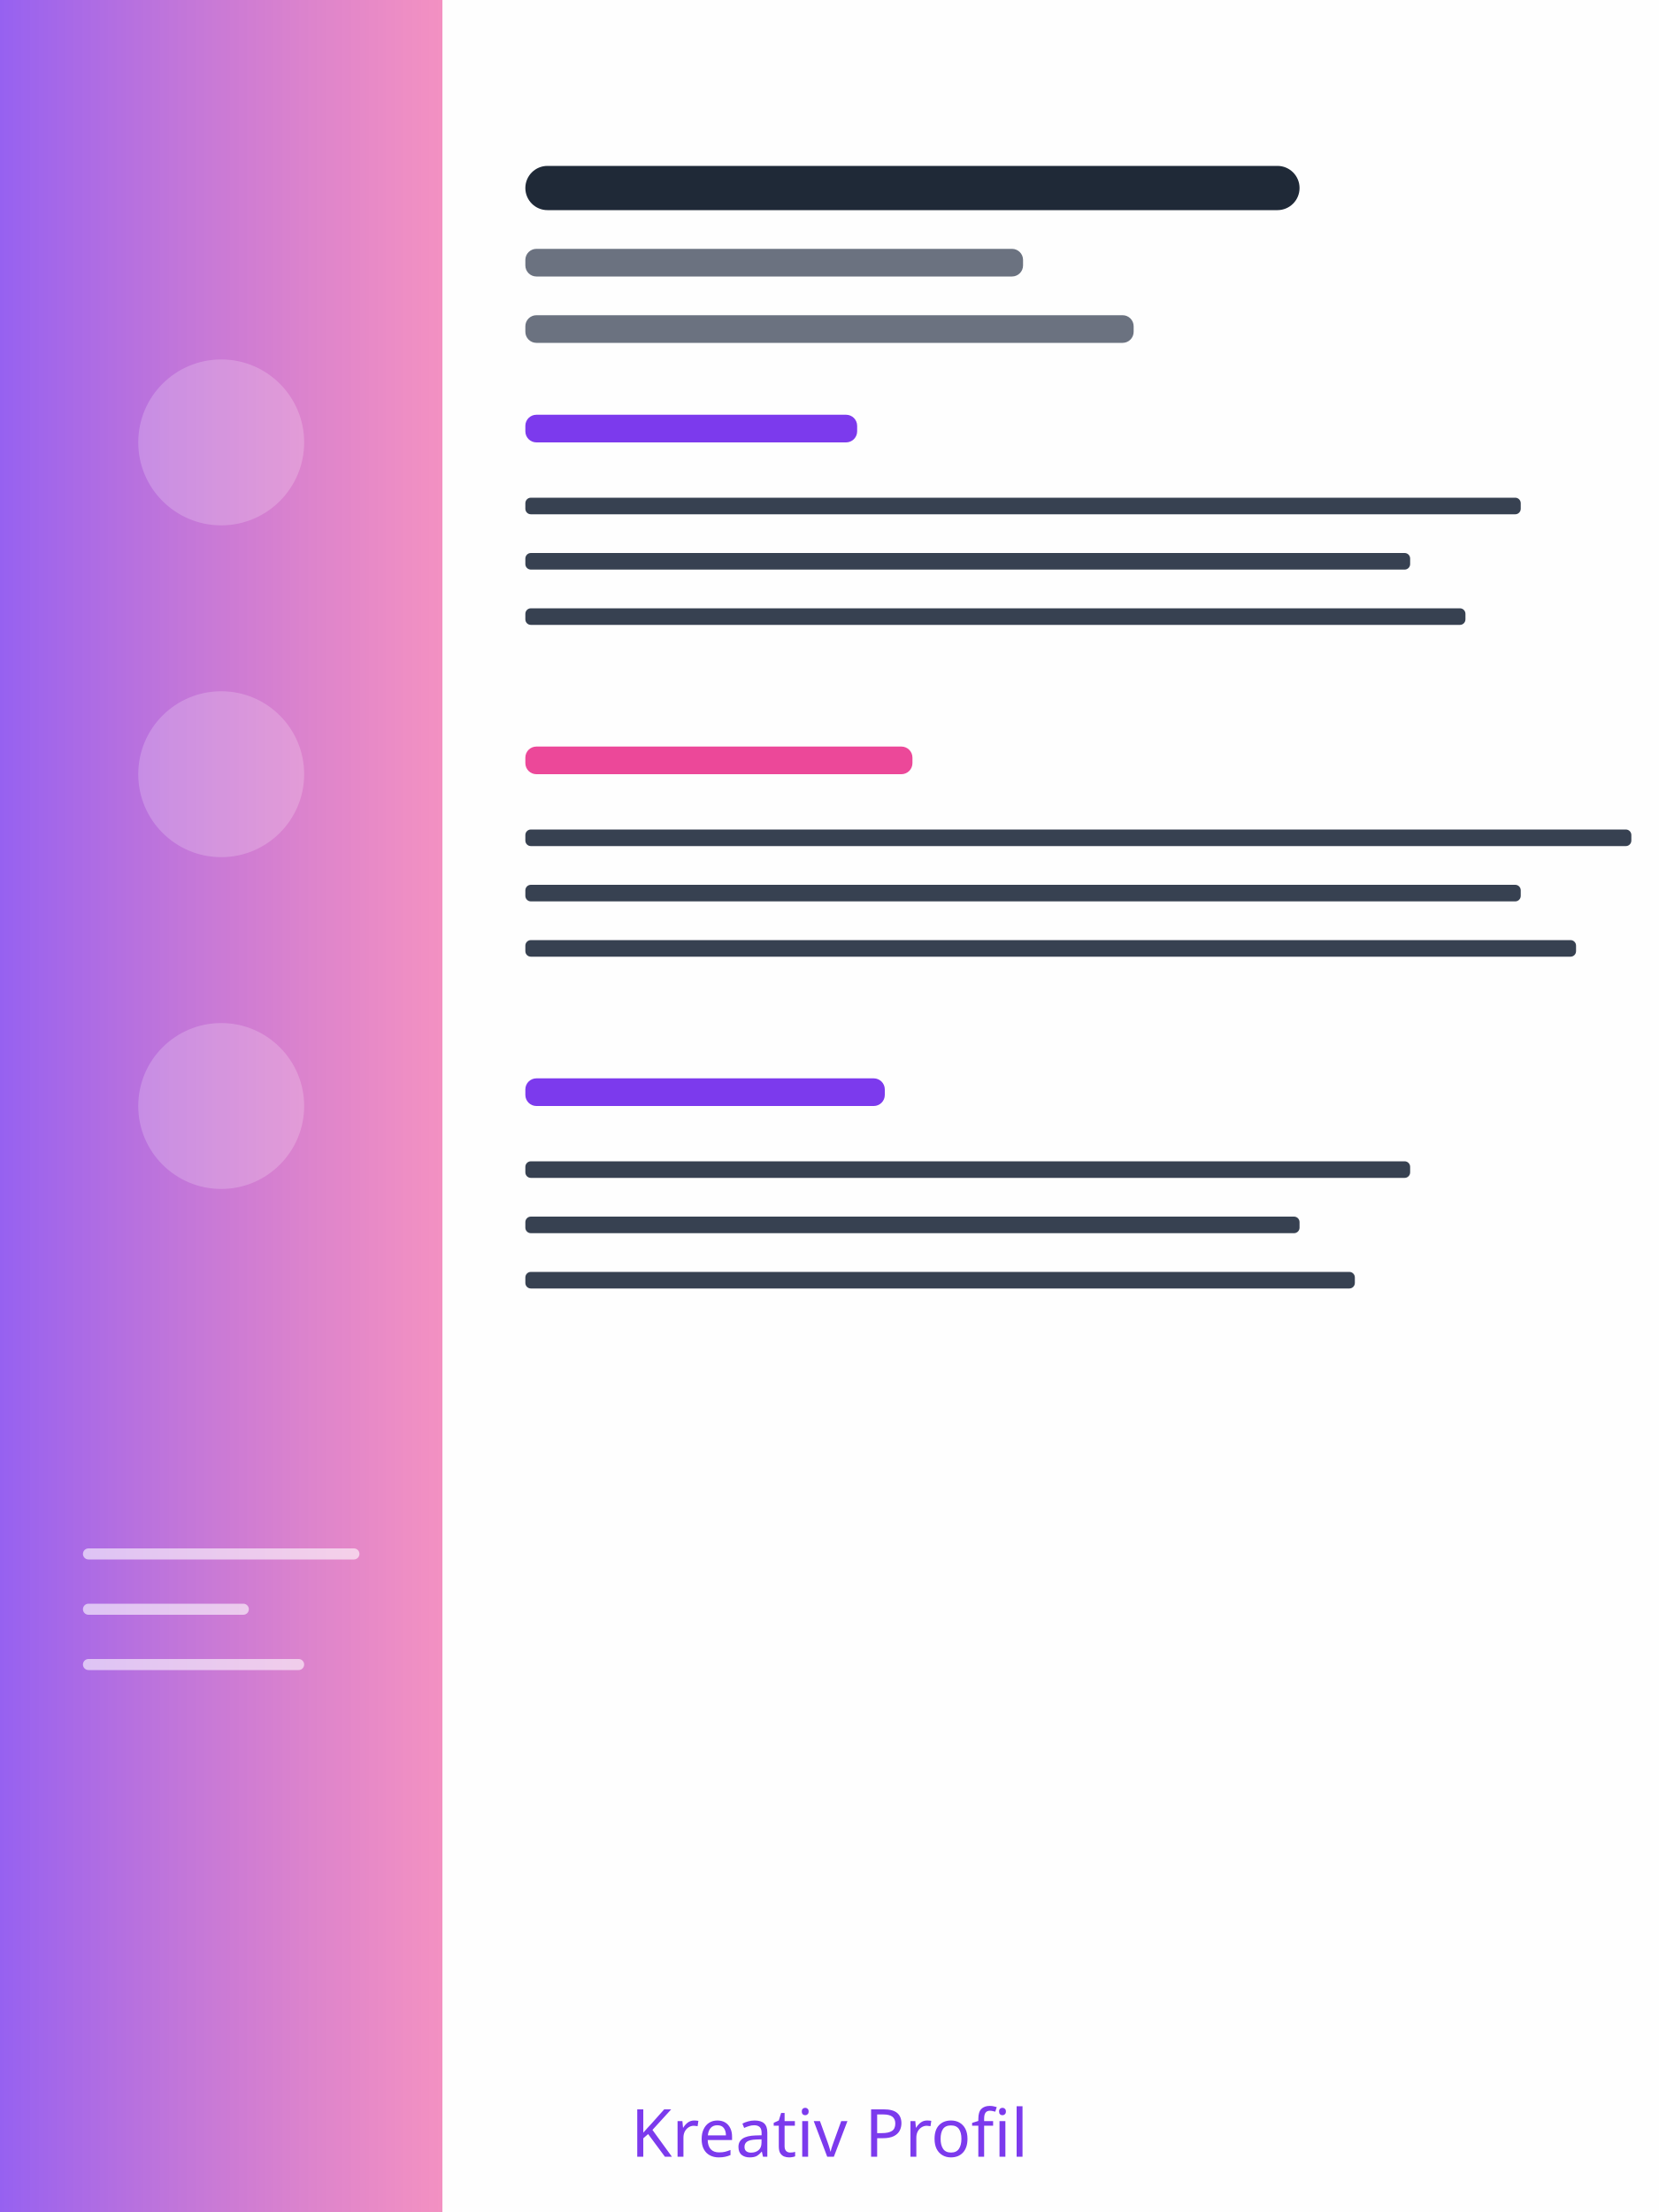
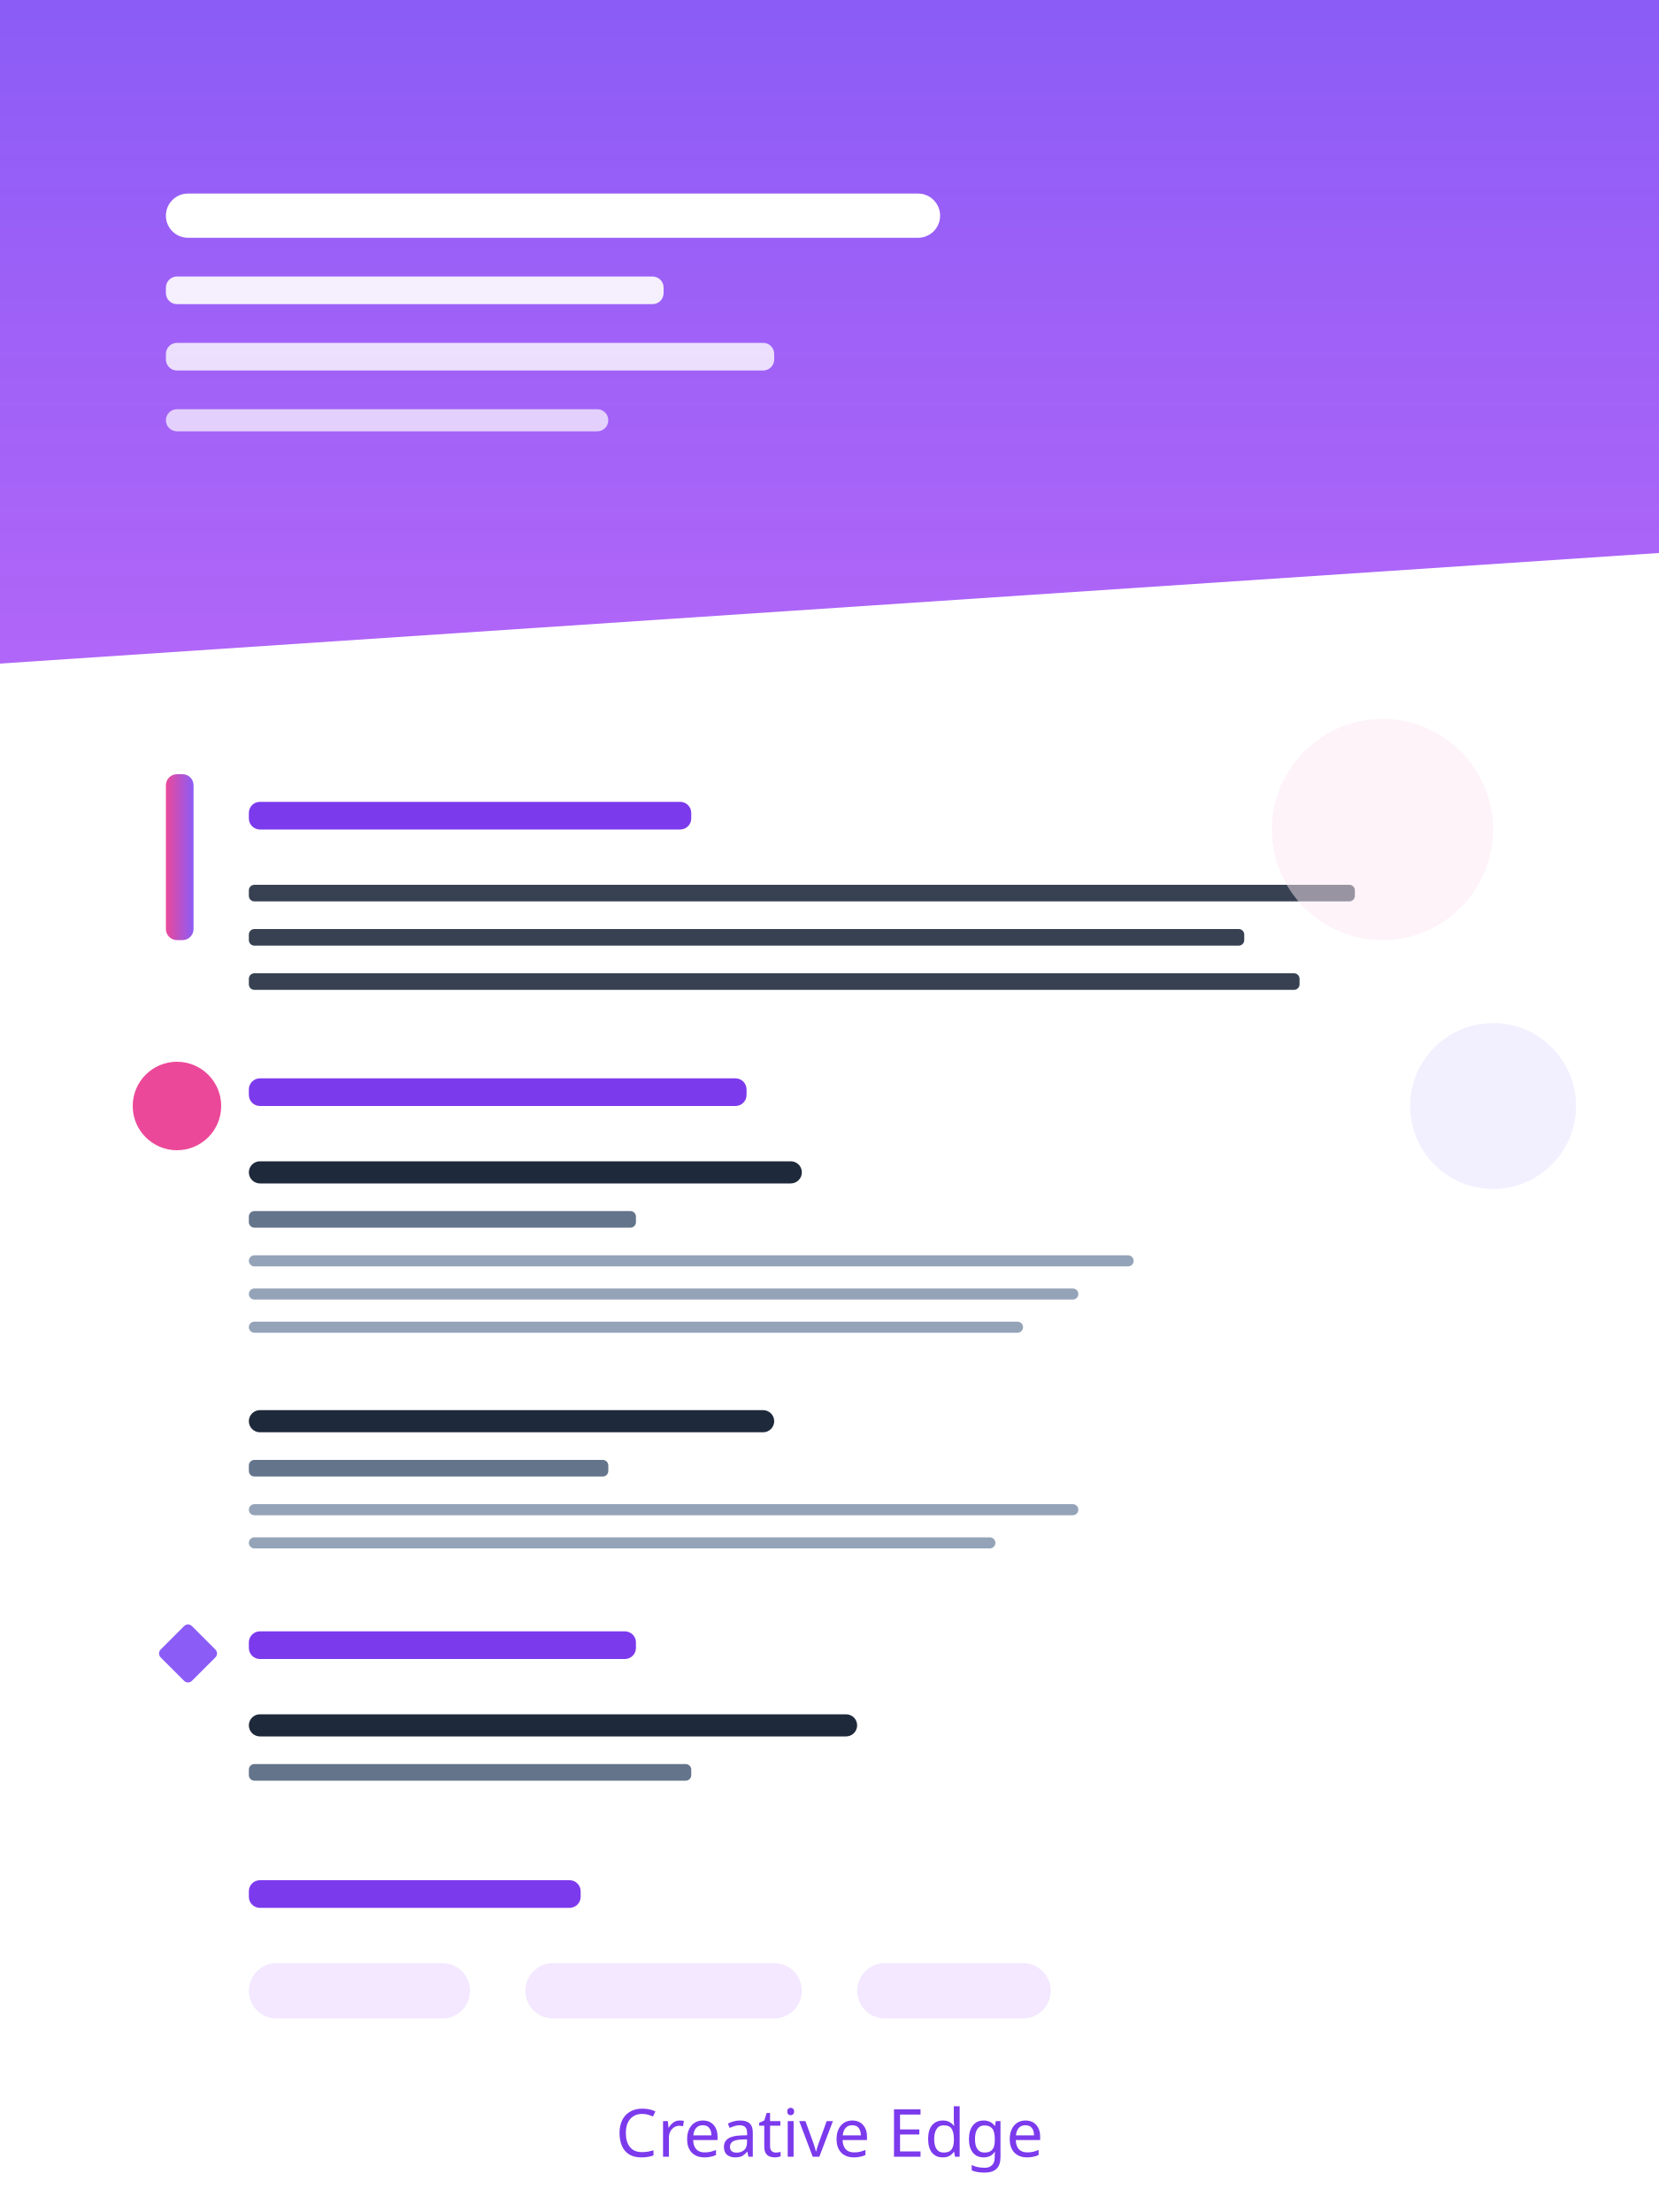
<svg xmlns="http://www.w3.org/2000/svg" width="300" height="400" viewBox="0 0 300 400" fill="none">
  <defs>
-     <linearGradient id="creativeGradient" x1="0%" y1="0%" x2="100%" y2="0%">
-       <stop offset="0%" style="stop-color:#7c3aed;stop-opacity:0.8" />
-       <stop offset="100%" style="stop-color:#ec4899;stop-opacity:0.6" />
+     <linearGradient id="creativeGradient" x1="0%" y1="0%" x2="0%" y2="100%">
+       <stop offset="0%" style="stop-color:#8b5cf6;stop-opacity:1" />
+       <stop offset="100%" style="stop-color:#a855f7;stop-opacity:0.9" />
+     </linearGradient>
+     <linearGradient id="accentGradient" x1="0%" y1="0%" x2="100%" y2="0%">
+       <stop offset="0%" style="stop-color:#ec4899" />
+       <stop offset="100%" style="stop-color:#8b5cf6" />
    </linearGradient>
  </defs>
-   <rect width="300" height="400" fill="#fefefe" />
-   <rect x="0" y="0" width="80" height="400" fill="url(#creativeGradient)" />
-   <rect x="95" y="30" width="140" height="8" fill="#1f2937" rx="4" />
-   <rect x="95" y="45" width="90" height="5" fill="#6b7280" rx="2" />
-   <rect x="95" y="57" width="110" height="5" fill="#6b7280" rx="2" />
-   <circle cx="40" cy="80" r="15" fill="rgba(255,255,255,0.2)" />
-   <rect x="95" y="75" width="60" height="5" fill="#7c3aed" rx="2" />
-   <rect x="95" y="90" width="180" height="3" fill="#374151" rx="1" />
-   <rect x="95" y="100" width="160" height="3" fill="#374151" rx="1" />
-   <rect x="95" y="110" width="170" height="3" fill="#374151" rx="1" />
-   <circle cx="40" cy="140" r="15" fill="rgba(255,255,255,0.2)" />
-   <rect x="95" y="135" width="70" height="5" fill="#ec4899" rx="2" />
-   <rect x="95" y="150" width="200" height="3" fill="#374151" rx="1" />
-   <rect x="95" y="160" width="180" height="3" fill="#374151" rx="1" />
-   <rect x="95" y="170" width="190" height="3" fill="#374151" rx="1" />
-   <circle cx="40" cy="200" r="15" fill="rgba(255,255,255,0.2)" />
-   <rect x="95" y="195" width="65" height="5" fill="#7c3aed" rx="2" />
-   <rect x="95" y="210" width="160" height="3" fill="#374151" rx="1" />
-   <rect x="95" y="220" width="140" height="3" fill="#374151" rx="1" />
-   <rect x="95" y="230" width="150" height="3" fill="#374151" rx="1" />
-   <rect x="15" y="280" width="50" height="2" fill="rgba(255,255,255,0.6)" rx="1" />
-   <rect x="15" y="290" width="30" height="2" fill="rgba(255,255,255,0.6)" rx="1" />
-   <rect x="15" y="300" width="40" height="2" fill="rgba(255,255,255,0.6)" rx="1" />
-   <text x="150" y="390" text-anchor="middle" font-family="system-ui" font-size="12" fill="#7c3aed">Kreativ Profil</text>
+   <rect width="300" height="400" fill="white" />
+   <polygon points="0,0 300,0 300,100 0,120" fill="url(#creativeGradient)" />
+   <rect x="30" y="35" width="140" height="8" fill="white" rx="4" />
+   <rect x="30" y="50" width="90" height="5" fill="rgba(255,255,255,0.9)" rx="2" />
+   <rect x="30" y="62" width="110" height="5" fill="rgba(255,255,255,0.8)" rx="2" />
+   <rect x="30" y="74" width="80" height="4" fill="rgba(255,255,255,0.7)" rx="2" />
+   <rect x="30" y="140" width="5" height="30" fill="url(#accentGradient)" rx="2" />
+   <rect x="45" y="145" width="80" height="5" fill="#7c3aed" rx="2" />
+   <rect x="45" y="160" width="200" height="3" fill="#374151" rx="1" />
+   <rect x="45" y="168" width="180" height="3" fill="#374151" rx="1" />
+   <rect x="45" y="176" width="190" height="3" fill="#374151" rx="1" />
+   <circle cx="32" cy="200" r="8" fill="#ec4899" />
+   <rect x="45" y="195" width="90" height="5" fill="#7c3aed" rx="2" />
+   <rect x="45" y="210" width="100" height="4" fill="#1e293b" rx="2" />
+   <rect x="45" y="219" width="70" height="3" fill="#64748b" rx="1" />
+   <rect x="45" y="227" width="160" height="2" fill="#94a3b8" rx="1" />
+   <rect x="45" y="233" width="150" height="2" fill="#94a3b8" rx="1" />
+   <rect x="45" y="239" width="140" height="2" fill="#94a3b8" rx="1" />
+   <rect x="45" y="255" width="95" height="4" fill="#1e293b" rx="2" />
+   <rect x="45" y="264" width="65" height="3" fill="#64748b" rx="1" />
+   <rect x="45" y="272" width="150" height="2" fill="#94a3b8" rx="1" />
+   <rect x="45" y="278" width="135" height="2" fill="#94a3b8" rx="1" />
+   <rect x="30" y="295" width="8" height="8" fill="#8b5cf6" rx="1" transform="rotate(45 34 299)" />
+   <rect x="45" y="295" width="70" height="5" fill="#7c3aed" rx="2" />
+   <rect x="45" y="310" width="110" height="4" fill="#1e293b" rx="2" />
+   <rect x="45" y="319" width="80" height="3" fill="#64748b" rx="1" />
+   <rect x="45" y="340" width="60" height="5" fill="#7c3aed" rx="2" />
+   <rect x="45" y="355" width="40" height="10" fill="#f3e8ff" rx="5" />
+   <rect x="95" y="355" width="50" height="10" fill="#f3e8ff" rx="5" />
+   <rect x="155" y="355" width="35" height="10" fill="#f3e8ff" rx="5" />
+   <circle cx="250" cy="150" r="20" fill="#fce7f3" opacity="0.5" />
+   <circle cx="270" cy="200" r="15" fill="#ede9fe" opacity="0.7" />
+   <text x="150" y="390" text-anchor="middle" font-family="system-ui" font-size="12" fill="#7c3aed">Creative Edge</text>
</svg>
